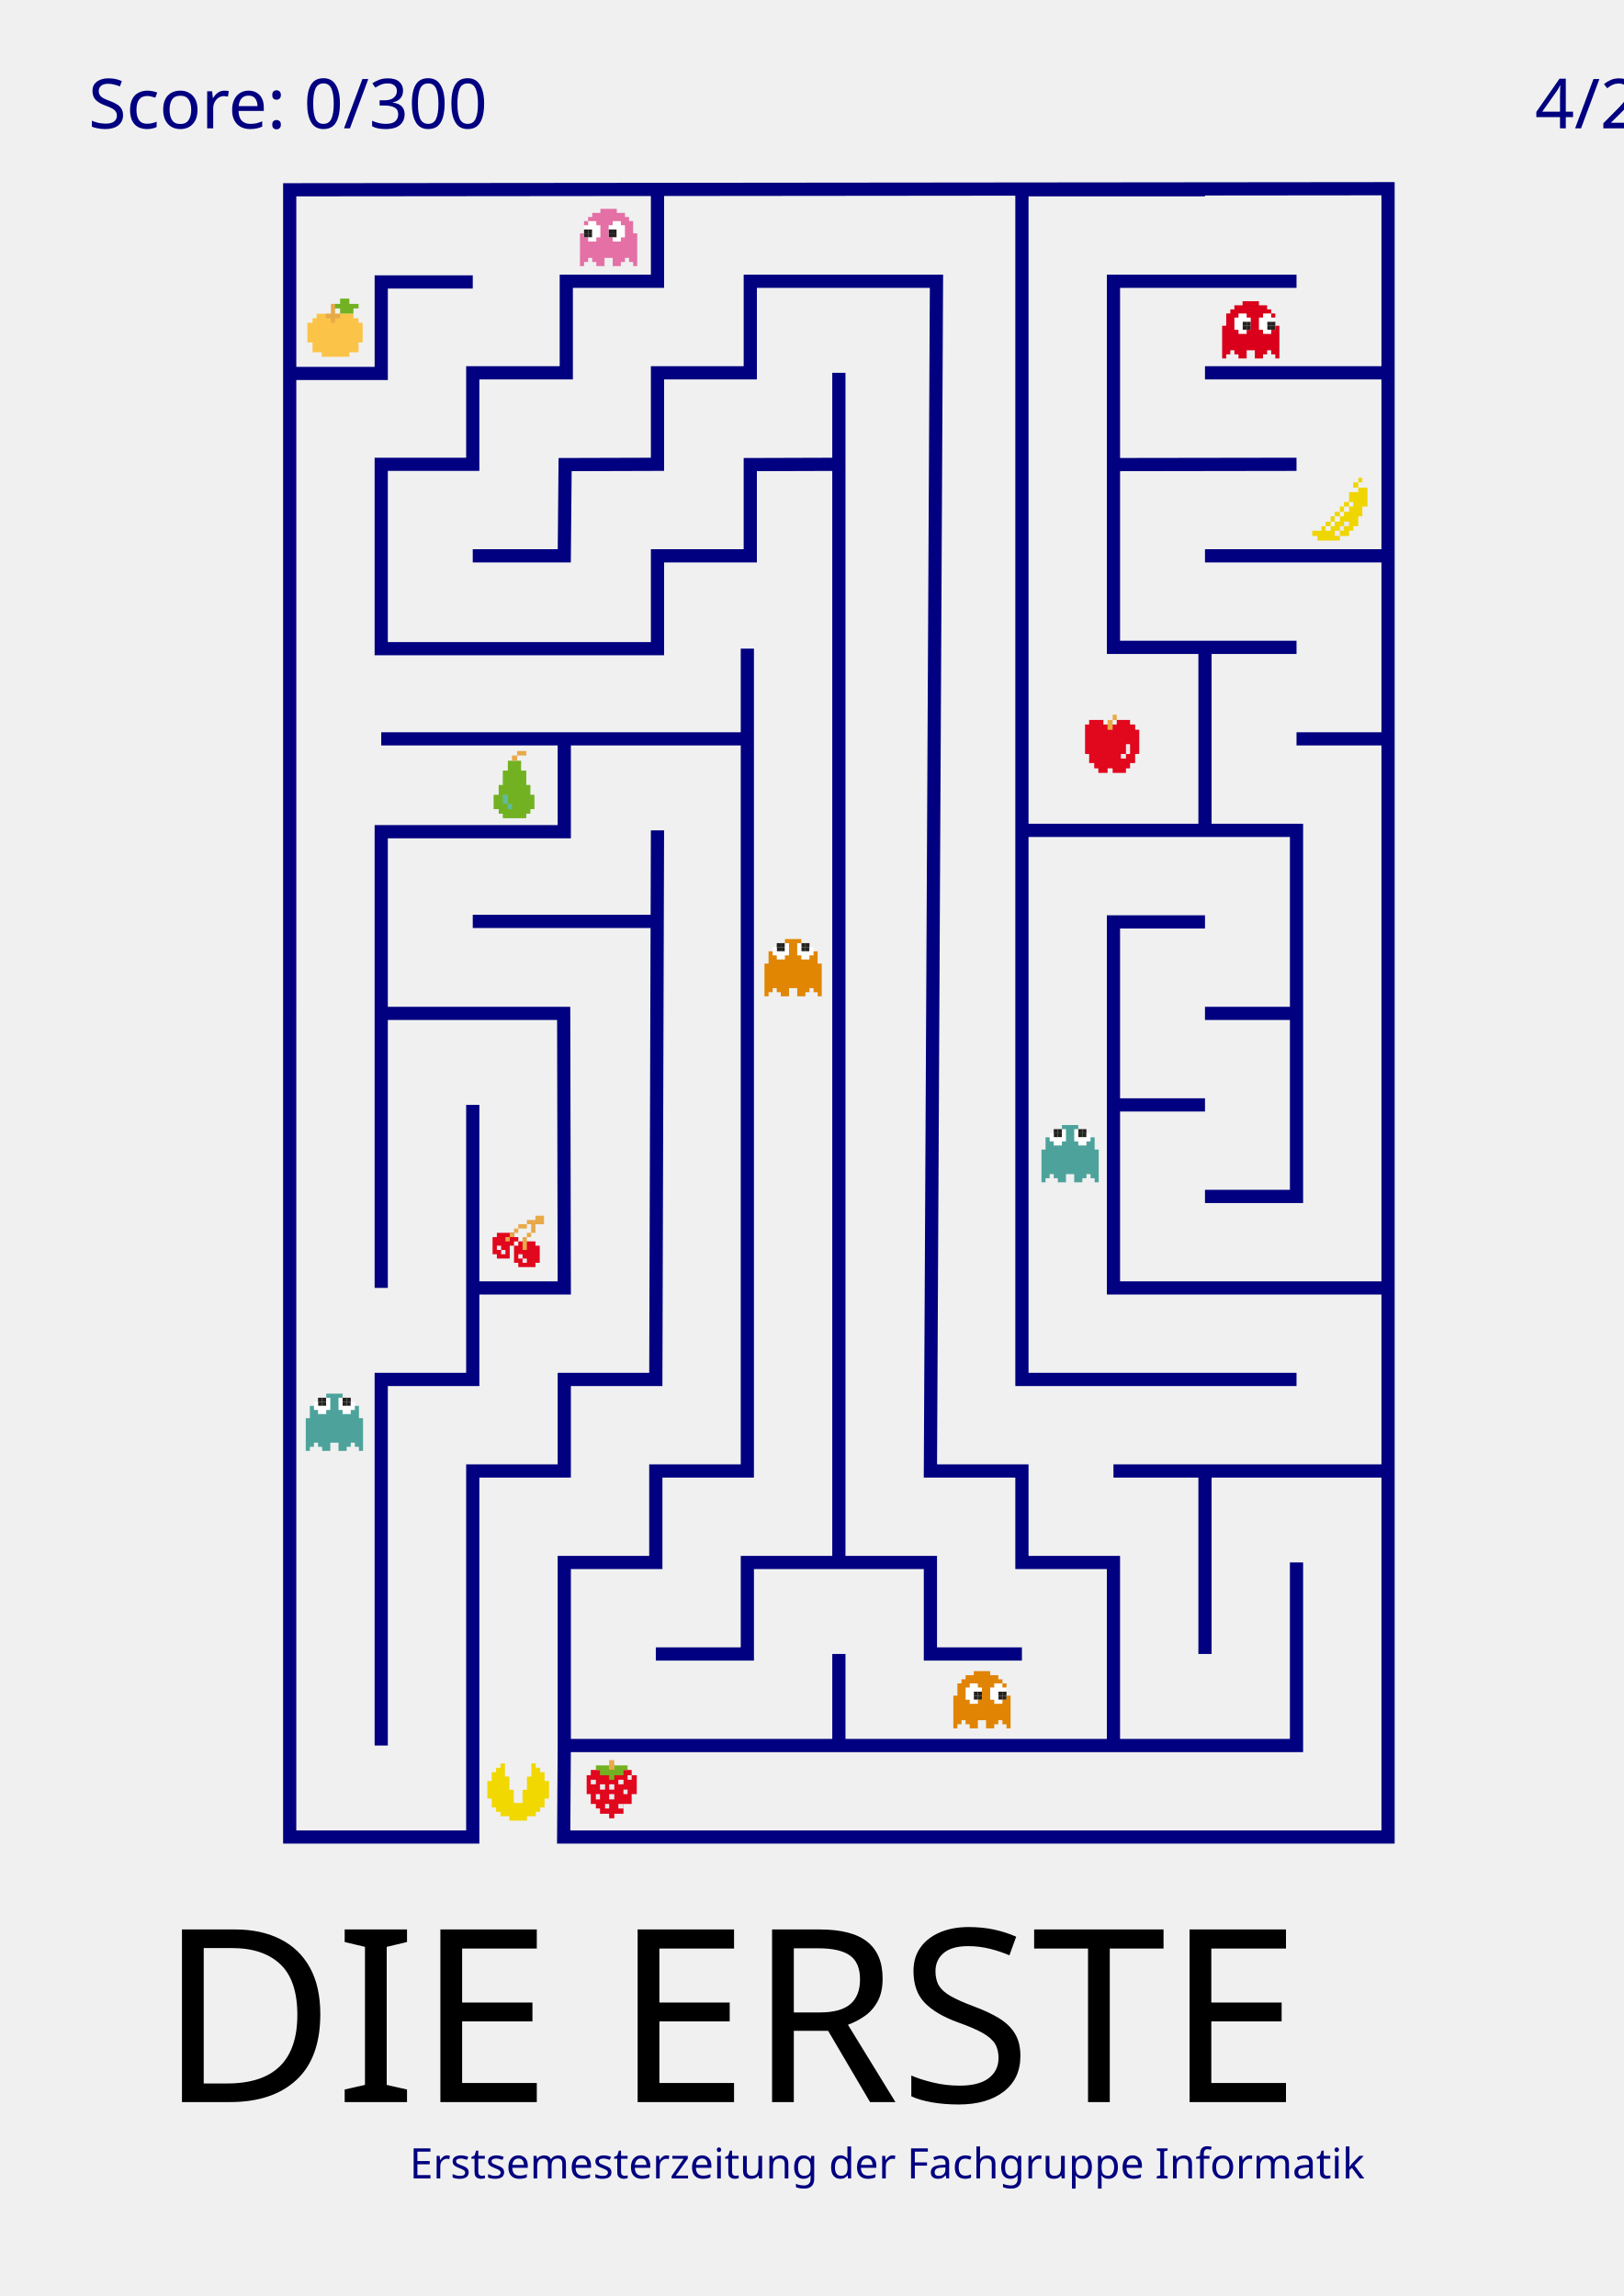
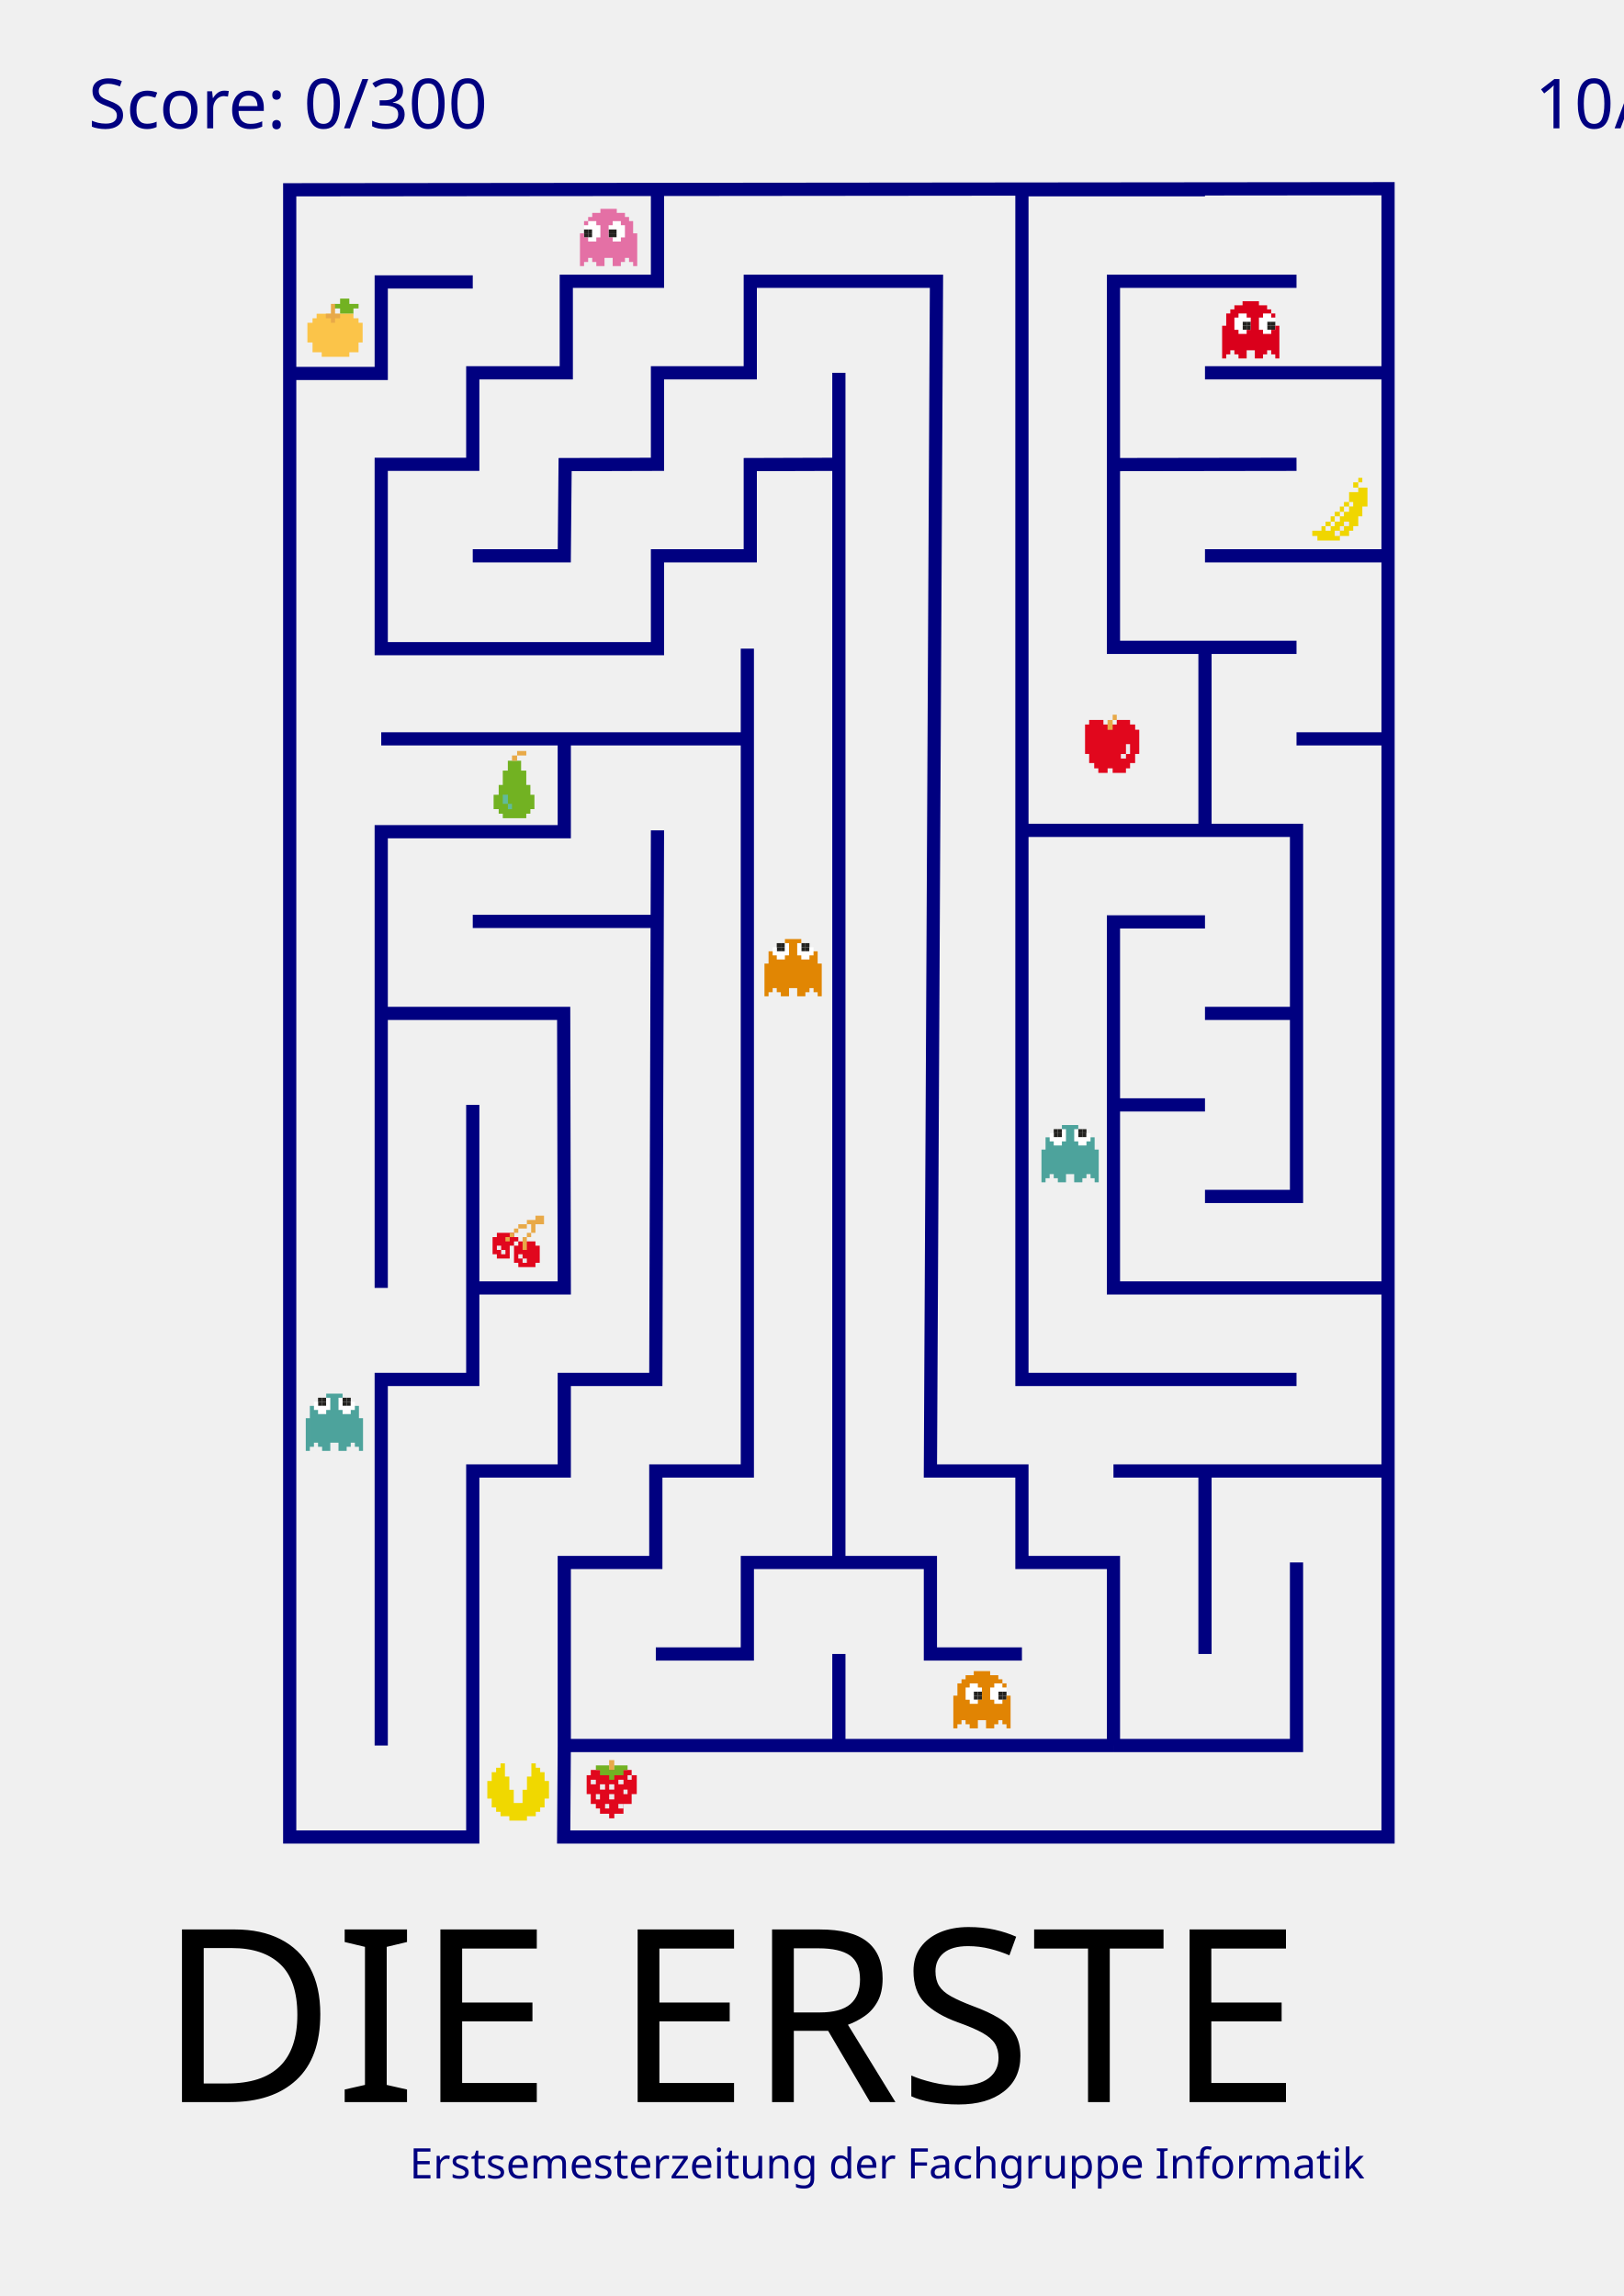
<svg xmlns="http://www.w3.org/2000/svg" width="210mm" height="297mm" viewBox="0 0 210 297" version="1.1" id="svg592">
  <defs id="defs586" />
  <g id="layer1">
    <g style="display:inline" id="layer3" transform="matrix(0.3970232,0,0,0.3970232,-204.5121,3.729398)">
      <g id="g4034">
        <path style="display:inline;fill:#f0d600;fill-opacity:1" id="path391" d="m 957.578,147.753 h -1.655 v 1.719 h 1.655 z m 1.325,-1.476 h -1.315 v 1.479 h 1.315 z m -1.33,3.199 v 1.482 h -2.984 v 3.197 h 1.331 v 1.47 h -1.331 v 1.739 0 h -1.674 v 1.469 h -1.326 v 1.722 h -1.669 v -1.714 h -1.335 v 1.72 h -1.662 v 1.48 h 1.666 v -1.477 h 1.326 v 1.485 h -1.329 v 1.467 h -1.654 v -1.467 h -1.34 v 1.467 h -2.99 v 1.721 h 1.666 v 1.476 h 7.329 V 165.238 h 1.589 1.405 v -1.714 h 1.346 v -1.475 h 1.641 v -3.22 h 1.328 v -3.188 h 1.671 v -6.161 h -3.005 z m -4.65,7.879 v -1.718 h 1.668 v -1.481 h -1.675 v 1.476 h -1.334 v 1.721 h -1.657 v 1.476 h 1.666 v -1.475 z" />
        <rect style="fill:#ece8eb" id="rect393" height="1.466" width="1.674" y="160.56" x="952.917" />
        <rect style="fill:#ece8eb" id="rect395" height="1.466" width="1.331" y="162.038" x="951.591" />
        <rect style="fill:#ece8eb" id="rect397" height="1.714" width="1.684" y="163.519" x="949.916" />
      </g>
      <g id="g4049">
-         <polygon transform="matrix(1.249998,0,0,1.249998,0,-4.3059132e-4)" style="fill:#e1071d" id="polygon399" points="576.705,453.826 566.053,453.826 566.053,455.197 564.981,455.197 564.981,460.121 566.053,460.121 566.053,462.689 567.379,462.689 567.379,463.864 568.457,463.864 568.457,465.242 570.842,465.242 570.842,466.432 572.186,466.432 572.186,465.242 574.572,465.242 574.572,462.689 576.705,462.689 576.705,460.121 578.037,460.121 578.037,455.197 576.705,455.197 " />
+         <polygon transform="matrix(1.249998,0,0,1.249998,0,-4.3059132e-4)" style="fill:#e1071d" id="polygon399" points="566.053,453.826 566.053,455.197 564.981,455.197 564.981,460.121 566.053,460.121 566.053,462.689 567.379,462.689 567.379,463.864 568.457,463.864 568.457,465.242 570.842,465.242 570.842,466.432 572.186,466.432 572.186,465.242 574.572,465.242 574.572,462.689 576.705,462.689 576.705,460.121 578.037,460.121 578.037,455.197 576.705,455.197 576.705,453.826 " />
        <rect style="fill:#e8a948" id="rect401" height="3.209" width="1.67" y="564.071" x="713.548" />
        <rect style="fill:#ece8eb" id="rect403" height="1.48" width="1.334" y="568.997" x="719.555" />
        <rect style="fill:#ece8eb" id="rect405" height="1.485" width="1.679" y="570.472" x="716.548" />
        <rect style="fill:#ece8eb" id="rect407" height="1.729" width="1.67" y="571.954" x="713.554" />
        <rect style="fill:#ece8eb" id="rect409" height="1.485" width="1.665" y="570.472" x="707.559" />
        <rect style="fill:#ece8eb" id="rect411" height="1.729" width="1.67" y="571.954" x="710.556" />
        <rect style="fill:#ece8eb" id="rect413" height="1.722" width="1.67" y="575.157" x="713.554" />
        <rect style="fill:#ece8eb" id="rect415" height="1.73" width="1.335" y="575.152" x="709.225" />
        <rect style="fill:#ece8eb" id="rect417" height="1.485" width="1.334" y="578.355" x="712.221" />
        <rect style="fill:#ece8eb" id="rect419" height="1.476" width="1.666" y="578.358" x="716.549" />
        <rect style="fill:#ece8eb" id="rect421" height="1.476" width="1.342" y="573.683" x="718.211" />
-         <polygon transform="matrix(1.249998,0,0,1.249998,0,-4.3059132e-4)" style="fill:#72b222" id="polygon423" points="567.383,452.64 567.383,453.825 568.447,453.825 568.447,455.203 570.844,455.203 570.844,456.384 572.182,456.384 572.182,455.203 574.572,455.203 574.572,453.825 575.644,453.825 575.644,452.64 572.175,452.64 572.175,453.825 570.839,453.825 570.839,452.64 " />
+         <polygon transform="matrix(1.249998,0,0,1.249998,0,-4.3059132e-4)" style="fill:#72b222" id="polygon423" points="567.383,453.825 568.447,453.825 568.447,455.203 570.844,455.203 570.844,456.384 572.182,456.384 572.182,455.203 574.572,455.203 574.572,453.825 575.644,453.825 575.644,452.64 572.175,452.64 572.175,453.825 570.839,453.825 570.839,452.64 567.383,452.64 " />
      </g>
      <g id="g4100">
-         <polygon transform="matrix(1.249998,0,0,1.249998,0,-4.3059132e-4)" style="fill:#72b222" id="polygon445" points="503.126,74.271 503.126,74.267 504.198,74.267 504.198,72.881 505.537,72.881 505.537,71.699 503.126,71.699 503.126,70.313 500.724,70.313 500.724,71.699 499.216,71.699 499.216,72.881 500.724,72.881 500.724,74.271 " />
-         <polygon transform="matrix(1.249998,0,0,1.249998,0,-4.3059132e-4)" style="fill:#fbc449" id="polygon447" points="503.13,85.488 503.13,84.304 505.529,84.304 505.529,81.751 506.597,81.751 506.597,76.619 505.529,76.619 505.529,75.442 504.2,75.442 504.2,74.261 494.606,74.261 494.606,75.442 493.541,75.442 493.541,76.619 492.204,76.619 492.204,81.751 493.541,81.751 493.541,84.304 495.937,84.304 495.937,85.488 " />
-         <polygon transform="matrix(1.249998,0,0,1.249998,0,-4.3059132e-4)" style="fill:#e8a948" id="polygon449" points="498.333,75.443 498.333,76.624 499.403,76.624 499.403,75.443 500.729,75.443 500.729,74.261 499.403,74.261 499.403,71.699 498.333,71.699 498.333,74.261 497.004,74.261 497.004,75.443 " />
+         <polygon transform="matrix(1.249998,0,0,1.249998,0,-4.3059132e-4)" style="fill:#72b222" id="polygon445" points="503.126,74.267 504.198,74.267 504.198,72.881 505.537,72.881 505.537,71.699 503.126,71.699 503.126,70.313 500.724,70.313 500.724,71.699 499.216,71.699 499.216,72.881 500.724,72.881 500.724,74.271 503.126,74.271 " />
+         <polygon transform="matrix(1.249998,0,0,1.249998,0,-4.3059132e-4)" style="fill:#fbc449" id="polygon447" points="503.13,84.304 505.529,84.304 505.529,81.751 506.597,81.751 506.597,76.619 505.529,76.619 505.529,75.442 504.2,75.442 504.2,74.261 494.606,74.261 494.606,75.442 493.541,75.442 493.541,76.619 492.204,76.619 492.204,81.751 493.541,81.751 493.541,84.304 495.937,84.304 495.937,85.488 503.13,85.488 " />
+         <polygon transform="matrix(1.249998,0,0,1.249998,0,-4.3059132e-4)" style="fill:#e8a948" id="polygon449" points="498.333,76.624 499.403,76.624 499.403,75.443 500.729,75.443 500.729,74.261 499.403,74.261 499.403,71.699 498.333,71.699 498.333,74.261 497.004,74.261 497.004,75.443 498.333,75.443 " />
      </g>
      <g id="g3957">
-         <polygon points="695.934,191.376 697.252,191.376 697.252,192.754 698.321,192.754 698.321,193.942 700.74,193.942 700.74,192.754 702.054,192.754 702.054,193.942 705.524,193.942 705.524,192.754 706.595,192.754 706.595,191.376 707.915,191.376 707.915,189.007 708.988,189.007 708.988,182.691 707.925,182.691 707.925,181.328 706.591,181.328 706.591,180.141 703.127,180.141 703.127,181.328 699.652,181.328 699.652,180.141 695.933,180.141 695.933,181.328 694.864,181.328 694.864,189.006 695.934,189.006 " id="polygon371" style="fill:#e1071d" transform="matrix(1.249998,0,0,1.249998,0,-4.3059132e-4)" />
+         <polygon points="697.252,191.376 697.252,192.754 698.321,192.754 698.321,193.942 700.74,193.942 700.74,192.754 702.054,192.754 702.054,193.942 705.524,193.942 705.524,192.754 706.595,192.754 706.595,191.376 707.915,191.376 707.915,189.007 708.988,189.007 708.988,182.691 707.925,182.691 707.925,181.328 706.591,181.328 706.591,180.141 703.127,180.141 703.127,181.328 699.652,181.328 699.652,180.141 695.933,180.141 695.933,181.328 694.864,181.328 694.864,189.006 695.934,189.006 695.934,191.376 " id="polygon371" style="fill:#e1071d" transform="matrix(1.249998,0,0,1.249998,0,-4.3059132e-4)" />
        <rect x="877.576" y="223.468" width="1.335" height="1.721" id="rect379" style="fill:#e8a948" />
        <rect style="fill:#ece8eb" id="rect373" height="1.476" width="1.662" y="236.268" x="880.245" />
        <rect style="fill:#ece8eb" id="rect375" height="3.217" width="1.33" y="233.058" x="881.907" />
        <rect style="fill:#e8a948" id="rect377" height="3.204" width="1.674" y="225.189" x="875.904" />
      </g>
      <g style="display:inline" id="g5667">
-         <polygon transform="matrix(1.249998,0,0,1.249998,0,-4.3059132e-4)" style="fill:#72b222" id="polygon381" points="550.313,199.645 550.313,197.083 549.242,197.083 549.242,193.345 547.898,193.345 547.898,190.773 544.438,190.773 544.438,193.345 543.122,193.345 543.122,197.083 542.055,197.083 542.055,199.645 540.727,199.645 540.727,203.382 542.055,203.382 542.055,204.573 543.122,204.573 543.122,205.752 549.242,205.752 549.242,204.573 550.313,204.573 550.313,203.382 551.369,203.382 551.369,199.645 " />
+         <polygon transform="matrix(1.249998,0,0,1.249998,0,-4.3059132e-4)" style="fill:#72b222" id="polygon381" points="550.313,197.083 549.242,197.083 549.242,193.345 547.898,193.345 547.898,190.773 544.438,190.773 544.438,193.345 543.122,193.345 543.122,197.083 542.055,197.083 542.055,199.645 540.727,199.645 540.727,203.382 542.055,203.382 542.055,204.573 543.122,204.573 543.122,205.752 549.242,205.752 549.242,204.573 550.313,204.573 550.313,203.382 551.369,203.382 551.369,199.645 550.313,199.645 " />
        <rect style="fill:#61ba9b" id="rect383" height="2.977" width="1.671" y="249.53" x="678.899" />
        <rect style="fill:#61ba9b" id="rect385" height="1.731" width="1.329" y="252.509" x="680.569" />
        <rect style="fill:#e8a948" id="rect387" height="1.711" width="1.661" y="236.757" x="681.904" />
        <rect style="fill:#e8a948" id="rect389" height="1.465" width="2.995" y="235.292" x="683.566" />
      </g>
      <g id="g5688">
-         <polygon transform="matrix(1.249998,0,0,1.249998,0,-4.3059132e-4)" style="fill:#e1071d" id="polygon345" points="544.931,317.173 544.931,320.523 541.578,320.523 541.578,319.406 540.46,319.406 540.46,314.937 541.578,314.937 541.578,313.822 546.048,313.822 546.048,314.937 547.165,314.937 547.165,316.054 546.048,316.054 546.048,317.173 " />
-         <polygon transform="matrix(1.249998,0,0,1.249998,0,-4.3059132e-4)" style="fill:#e1071d" id="polygon347" points="547.166,316.054 551.632,316.054 551.632,317.172 552.749,317.172 552.749,321.64 551.632,321.64 551.632,322.758 547.166,322.758 547.166,321.64 546.048,321.64 546.048,317.172 547.166,317.172 " />
-         <polygon transform="matrix(1.249998,0,0,1.249998,0,-4.3059132e-4)" style="fill:#e8a948" id="polygon349" points="550.515,313.822 550.515,311.585 549.397,311.585 549.397,310.47 551.632,310.47 551.632,309.353 553.867,309.353 553.867,311.585 551.632,311.585 551.632,313.822 " />
+         <polygon transform="matrix(1.249998,0,0,1.249998,0,-4.3059132e-4)" style="fill:#e1071d" id="polygon345" points="544.931,320.523 541.578,320.523 541.578,319.406 540.46,319.406 540.46,314.937 541.578,314.937 541.578,313.822 546.048,313.822 546.048,314.937 547.165,314.937 547.165,316.054 546.048,316.054 546.048,317.173 544.931,317.173 " />
+         <polygon transform="matrix(1.249998,0,0,1.249998,0,-4.3059132e-4)" style="fill:#e1071d" id="polygon347" points="551.632,316.054 551.632,317.172 552.749,317.172 552.749,321.64 551.632,321.64 551.632,322.758 547.166,322.758 547.166,321.64 546.048,321.64 546.048,317.172 547.166,317.172 547.166,316.054 " />
+         <polygon transform="matrix(1.249998,0,0,1.249998,0,-4.3059132e-4)" style="fill:#e8a948" id="polygon349" points="550.515,311.585 549.397,311.585 549.397,310.47 551.632,310.47 551.632,309.353 553.867,309.353 553.867,311.585 551.632,311.585 551.632,313.822 550.515,313.822 " />
        <rect style="fill:#e8a948" id="rect351" height="1.394" width="1.397" y="392.279" x="686.744" />
        <rect style="fill:#e8a948" id="rect353" height="4.191" width="1.392" y="393.67" x="685.351" />
        <rect style="fill:#e8a948" id="rect355" height="1.399" width="2.79" y="389.478" x="683.954" />
        <rect style="fill:#e8a948" id="rect357" height="1.397" width="1.397" y="390.88" x="682.559" />
        <rect style="fill:#e8a948" id="rect359" height="1.394" width="1.397" y="392.279" x="681.161" />
        <rect style="fill:#e8a948" id="rect361" height="1.397" width="1.397" y="393.668" x="679.764" />
        <rect style="fill:#ece8eb" id="rect363" height="1.396" width="1.397" y="396.463" x="676.972" />
        <rect style="fill:#ece8eb" id="rect365" height="1.395" width="1.396" y="397.862" x="678.368" />
        <rect style="fill:#ece8eb" id="rect367" height="1.395" width="1.397" y="399.259" x="683.954" />
        <rect style="fill:#ece8eb" id="rect369" height="1.397" width="1.392" y="400.653" x="685.351" />
      </g>
-       <polygon points="554.013,462.44 554.013,461.291 555.162,461.291 555.162,460.143 555.162,458.996 555.162,457.848 555.162,456.7 554.013,456.7 554.013,455.551 554.013,454.405 552.865,454.405 552.865,453.254 551.717,453.254 551.717,452.109 550.569,452.109 550.569,453.254 550.569,454.405 550.569,455.551 549.421,455.551 549.421,456.7 549.421,457.848 549.421,458.996 548.272,458.996 548.272,460.143 548.272,461.291 548.272,462.44 547.126,462.44 545.977,462.44 545.977,461.291 545.977,460.143 545.977,458.996 544.83,458.996 544.83,457.848 544.83,456.7 544.83,455.551 543.682,455.551 543.682,454.405 543.682,453.254 543.682,452.109 542.533,452.109 542.533,453.254 541.385,453.254 541.385,454.405 540.237,454.405 540.237,455.551 540.237,456.7 539.09,456.7 539.09,457.848 539.09,458.996 539.09,460.143 539.09,461.291 540.237,461.291 540.237,462.44 540.237,463.588 541.385,463.588 541.385,464.735 542.533,464.735 542.533,465.884 543.682,465.884 544.83,465.884 544.83,467.031 545.977,467.031 547.126,467.031 548.272,467.031 549.421,467.031 549.421,465.884 550.569,465.884 551.717,465.884 551.717,464.735 552.865,464.735 552.865,463.588 554.013,463.588 " id="polygon343" style="fill:#f0d800;fill-opacity:1" transform="matrix(1.249998,0,0,1.249998,0,-4.3059132e-4)" />
+       <polygon points="554.013,461.291 555.162,461.291 555.162,460.143 555.162,458.996 555.162,457.848 555.162,456.7 554.013,456.7 554.013,455.551 554.013,454.405 552.865,454.405 552.865,453.254 551.717,453.254 551.717,452.109 550.569,452.109 550.569,453.254 550.569,454.405 550.569,455.551 549.421,455.551 549.421,456.7 549.421,457.848 549.421,458.996 548.272,458.996 548.272,460.143 548.272,461.291 548.272,462.44 547.126,462.44 545.977,462.44 545.977,461.291 545.977,460.143 545.977,458.996 544.83,458.996 544.83,457.848 544.83,456.7 544.83,455.551 543.682,455.551 543.682,454.405 543.682,453.254 543.682,452.109 542.533,452.109 542.533,453.254 541.385,453.254 541.385,454.405 540.237,454.405 540.237,455.551 540.237,456.7 539.09,456.7 539.09,457.848 539.09,458.996 539.09,460.143 539.09,461.291 540.237,461.291 540.237,462.44 540.237,463.588 541.385,463.588 541.385,464.735 542.533,464.735 542.533,465.884 543.682,465.884 544.83,465.884 544.83,467.031 545.977,467.031 547.126,467.031 548.272,467.031 549.421,467.031 549.421,465.884 550.569,465.884 551.717,465.884 551.717,464.735 552.865,464.735 552.865,463.588 554.013,463.588 554.013,462.44 " id="polygon343" style="fill:#f0d800;fill-opacity:1" transform="matrix(1.249998,0,0,1.249998,0,-4.3059132e-4)" />
      <g style="display:inline" id="g4061">
        <rect style="fill:#23221f" id="rect425" height="1.334" width="1.33" y="447.332" x="626.711" />
        <rect style="fill:#23221f" id="rect427" height="1.334" width="1.335" y="447.332" x="628.043" />
        <rect style="fill:#23221f" id="rect429" height="1.334" width="1.332" y="447.332" x="620.049" />
        <rect style="fill:#23221f" id="rect431" height="1.334" width="1.334" y="447.332" x="618.715" />
        <rect style="fill:#23221f" id="rect433" height="1.33" width="1.33" y="446.002" x="626.711" />
        <rect style="fill:#23221f" id="rect435" height="1.33" width="1.335" y="446.002" x="628.043" />
        <rect style="fill:#23221f" id="rect437" height="1.33" width="1.332" y="446.002" x="620.049" />
        <path style="fill:#ffffff" id="path439" d="m 629.375,447.331 v 1.334 h -2.664 v -2.664 h -1.334 v 3.998 h 1.334 v 1.329 h 2.664 v -1.329 h 1.332 v -2.669 h -1.332 z m -7.996,1.334 h -2.664 v -1.334 h -1.334 v 2.667 h 1.334 v 1.329 h 2.664 v -1.329 h 1.332 v -3.998 H 621.379 Z" />
        <rect style="fill:#23221f" id="rect441" height="1.33" width="1.334" y="446.002" x="618.715" />
        <path style="fill:#4da39c;fill-opacity:1" id="path443" d="m 632.041,452.664 v -3.997 h -1.331 v 1.332 h -1.334 v 1.331 h -2.664 v -1.331 h -1.334 v -3.996 h 1.334 v -1.332 h -5.331 v 1.332 h 1.331 v 3.996 h -1.331 v 1.331 h -2.665 v -1.331 h -1.332 v -1.331 h -1.333 v 13.324 h 1.333 v -1.334 h 1.332 v 1.334 h 1.333 v 1.331 h 2.664 v -2.664 h 2.665 v 2.664 h 2.665 v -1.331 h 1.333 v -1.334 h 1.334 v 1.334 h 1.331 v 1.331 h 1.331 V 452.665 h -1.33 z m -17.321,10.659 h 1.33 v -10.659 h -1.33 z" />
      </g>
      <g id="g5649">
        <rect style="fill:#23221f" id="rect283" height="1.332" width="1.332" y="299.222" x="776.141" />
        <rect style="fill:#23221f" id="rect285" height="1.332" width="1.332" y="299.222" x="777.472" />
        <rect style="fill:#23221f" id="rect287" height="1.332" width="1.332" y="299.222" x="769.479" />
        <rect style="fill:#23221f" id="rect289" height="1.332" width="1.334" y="299.222" x="768.145" />
        <rect style="fill:#23221f" id="rect291" height="1.332" width="1.332" y="297.892" x="776.141" />
        <rect style="fill:#23221f" id="rect293" height="1.332" width="1.332" y="297.892" x="777.472" />
        <rect style="fill:#23221f" id="rect295" height="1.332" width="1.332" y="297.892" x="769.479" />
        <path style="fill:#ffffff" id="path297" d="m 778.805,299.223 v 1.333 h -2.664 v -2.664 h -1.334 v 3.999 h 1.334 v 1.331 h 2.664 v -1.331 h 1.333 v -2.667 z m -7.996,1.333 h -2.665 v -1.333 h -1.331 v 2.666 h 1.331 v 1.331 h 2.665 v -1.331 h 1.334 v -3.997 h -1.334 z" />
        <rect style="fill:#23221f" id="rect299" height="1.332" width="1.334" y="297.892" x="768.145" />
-         <polygon transform="matrix(1.249998,0,0,1.249998,0,-4.3059132e-4)" style="fill:#e18603;fill-opacity:1" id="polygon301" points="619.847,241.512 619.847,238.313 620.914,238.313 620.914,237.248 616.648,237.248 616.648,238.313 617.716,238.313 617.716,241.512 616.648,241.512 616.648,242.577 614.517,242.577 614.517,241.512 613.45,241.512 613.45,240.445 612.385,240.445 612.385,243.643 611.319,243.643 611.319,252.171 612.385,252.171 612.385,251.106 613.45,251.106 613.45,250.039 614.517,250.039 614.517,251.106 615.584,251.106 615.584,252.171 617.716,252.171 617.716,250.039 619.847,250.039 619.847,252.171 621.979,252.171 621.979,251.106 623.046,251.106 623.046,250.039 624.11,250.039 624.11,251.106 625.177,251.106 625.177,252.171 626.243,252.171 626.243,243.643 625.177,243.643 625.177,240.445 624.11,240.445 624.11,241.512 623.046,241.512 623.046,242.577 620.914,242.577 620.914,241.512 " />
+         <polygon transform="matrix(1.249998,0,0,1.249998,0,-4.3059132e-4)" style="fill:#e18603;fill-opacity:1" id="polygon301" points="619.847,238.313 620.914,238.313 620.914,237.248 616.648,237.248 616.648,238.313 617.716,238.313 617.716,241.512 616.648,241.512 616.648,242.577 614.517,242.577 614.517,241.512 613.45,241.512 613.45,240.445 612.385,240.445 612.385,243.643 611.319,243.643 611.319,252.171 612.385,252.171 612.385,251.106 613.45,251.106 613.45,250.039 614.517,250.039 614.517,251.106 615.584,251.106 615.584,252.171 617.716,252.171 617.716,250.039 619.847,250.039 619.847,252.171 621.979,252.171 621.979,251.106 623.046,251.106 623.046,250.039 624.11,250.039 624.11,251.106 625.177,251.106 625.177,252.171 626.243,252.171 626.243,243.643 625.177,243.643 625.177,240.445 624.11,240.445 624.11,241.512 623.046,241.512 623.046,242.577 620.914,242.577 620.914,241.512 619.847,241.512 " />
      </g>
      <g id="g5715">
        <rect style="fill:#23221f" id="rect263" height="1.332" width="1.332" y="66.637" x="706.705" />
        <rect style="fill:#23221f" id="rect265" height="1.332" width="1.334" y="66.637" x="705.37" />
        <rect style="fill:#23221f" id="rect267" height="1.332" width="1.332" y="66.637" x="713.368" />
        <rect style="fill:#23221f" id="rect269" height="1.332" width="1.334" y="66.637" x="714.702" />
        <rect style="fill:#23221f" id="rect271" height="1.331" width="1.332" y="65.307" x="706.705" />
        <rect style="fill:#23221f" id="rect273" height="1.331" width="1.334" y="65.307" x="705.37" />
        <rect style="fill:#23221f" id="rect275" height="1.331" width="1.332" y="65.307" x="713.368" />
        <rect style="fill:#23221f" id="rect277" height="1.331" width="1.334" y="65.307" x="714.702" />
        <path style="fill:#ffffff" id="path279" d="m 717.365,63.973 v -1.334 h -2.664 v 1.334 h -1.334 v 1.333 h 2.666 v 2.665 h -1.331 v 1.333 h 2.664 v -1.333 h 1.332 v -3.997 z m -7.996,-1.334 h -2.664 v 1.334 h -1.334 v 1.333 h 2.667 v 2.665 h -1.333 v 1.333 h 2.664 v -1.333 h 1.334 v -3.997 h -1.334 v -1.334 z" />
        <path style="fill:#e470a5;fill-opacity:1" id="path281" d="m 721.363,62.639 h -1.331 v -1.329 h -1.331 v -1.335 h -2.665 v -1.332 h -5.333 v 1.332 h -2.664 v 1.335 h -1.333 v 1.329 h 2.665 v 1.334 h 1.331 v 3.997 h -1.331 v 1.333 h -2.665 v -1.333 h -1.332 v -1.332 h -1.334 V 77.301 h 1.334 v -1.336 h 1.332 v -1.331 h 1.333 v 1.331 h 1.331 v 1.336 h 2.666 v -2.668 h 2.665 v 2.668 h 2.664 v -1.336 h 1.334 v -1.331 h 1.331 v 1.331 h 1.331 v 1.336 h 1.334 V 66.638 h -1.334 m -2.663,1.332 h -1.334 v 1.333 h -2.664 v -1.333 h -1.332 v -3.997 h 1.332 v -1.334 h 2.664 v 1.334 h 1.334 z m -13.326,-3.997 h 1.334 v -1.334 h -1.334 z" />
      </g>
      <g id="g4028">
        <rect style="fill:#23221f" id="rect243" height="1.332" width="1.334" y="96.737" x="927.886" />
        <rect style="fill:#23221f" id="rect245" height="1.332" width="1.331" y="96.737" x="929.22" />
        <rect style="fill:#23221f" id="rect247" height="1.332" width="1.331" y="96.737" x="921.225" />
        <rect style="fill:#23221f" id="rect249" height="1.332" width="1.334" y="96.737" x="919.891" />
        <rect style="fill:#23221f" id="rect251" height="1.332" width="1.334" y="95.404" x="927.886" />
        <rect style="fill:#23221f" id="rect253" height="1.332" width="1.331" y="95.404" x="929.22" />
        <rect style="fill:#23221f" id="rect255" height="1.332" width="1.331" y="95.404" x="921.225" />
        <rect style="fill:#23221f" id="rect257" height="1.332" width="1.334" y="95.404" x="919.891" />
        <path style="fill:#ffffff" id="path259" d="m 930.551,95.403 v -1.333 h -1.331 V 92.738 H 926.556 v 1.332 h -1.335 v 3.999 h 1.335 v 1.331 h 2.664 v -1.331 h -1.332 v -2.666 z m -9.326,-2.665 h -2.665 v 1.332 h -1.333 v 3.999 h 1.333 v 1.331 h 2.665 v -1.331 h -1.334 v -2.666 h 2.666 v -1.333 h -1.331 v -1.332 z" />
        <path style="display:inline;fill:#da001b" id="path261" d="m 930.551,96.737 v 1.332 h -1.331 v 1.331 H 926.556 v -1.331 h -1.335 v -3.999 h 1.335 v -1.332 h 2.664 V 91.407 h -1.334 v -1.333 h -2.665 v -1.332 h -5.33 v 1.332 h -2.664 v 1.333 H 915.896 v 1.331 h -1.332 v 3.999 h -1.333 V 107.397 h 1.333 v -1.334 h 1.332 v -1.333 h 1.331 v 1.333 h 1.333 v 1.334 h 2.665 v -2.666 h 2.665 v 2.666 h 2.666 v -1.334 h 1.329 v -1.333 h 1.334 v 1.333 h 1.333 v 1.334 h 1.334 V 96.737 Z m -7.994,1.332 h -1.331 v 1.331 h -2.665 v -1.331 h -1.333 v -3.999 h 1.333 v -1.332 h 2.665 v 1.332 h 1.331 z m 7.994,-5.331 h -1.331 v 1.332 h 1.331 z" />
      </g>
      <g id="g5749">
        <rect style="fill:#23221f" id="rect303" height="1.332" width="1.331" y="359.825" x="866.373" />
        <rect style="fill:#23221f" id="rect305" height="1.332" width="1.335" y="359.825" x="867.704" />
        <rect style="fill:#23221f" id="rect307" height="1.332" width="1.331" y="359.825" x="859.712" />
        <rect style="fill:#23221f" id="rect309" height="1.332" width="1.332" y="359.825" x="858.377" />
        <rect style="fill:#23221f" id="rect311" height="1.332" width="1.331" y="358.492" x="866.373" />
        <rect style="fill:#23221f" id="rect313" height="1.332" width="1.335" y="358.492" x="867.704" />
        <rect style="fill:#23221f" id="rect315" height="1.332" width="1.331" y="358.492" x="859.712" />
        <path style="fill:#ffffff" id="path317" d="m 869.036,359.825 v 1.332 h -2.663 v -2.664 h -1.332 v 3.997 h 1.332 v 1.331 h 2.664 v -1.331 h 1.334 v -2.666 z m -7.994,1.332 h -2.664 v -1.332 h -1.334 v 2.666 h 1.334 v 1.331 h 2.664 v -1.331 h 1.331 v -3.997 h -1.331 z" />
        <rect style="fill:#23221f" id="rect319" height="1.332" width="1.332" y="358.492" x="858.377" />
        <path style="fill:#4da39c;fill-opacity:1" id="path321" d="m 871.702,365.155 v -3.997 h -1.333 v 1.335 h -1.331 v 1.33 h -2.666 v -1.33 h -1.331 v -4 h 1.331 v -1.333 h -5.331 v 1.333 h 1.332 v 4 h -1.332 v 1.33 h -2.664 v -1.33 h -1.334 v -1.335 h -1.33 v 13.325 h 1.33 v -1.333 h 1.334 v 1.333 h 1.335 v 1.332 h 2.661 v -2.665 h 2.666 v 2.665 h 2.664 v -1.332 h 1.334 v -1.333 h 1.331 v 1.333 h 1.333 v 1.332 h 1.331 v -10.66 z m -17.321,10.66 h 1.331 v -10.66 h -1.331 z" />
      </g>
      <g id="g5772">
        <rect style="fill:#23221f" id="rect323" height="1.331" width="1.334" y="543.072" x="840.324" />
        <rect style="fill:#23221f" id="rect325" height="1.331" width="1.331" y="543.072" x="841.657" />
        <rect style="fill:#23221f" id="rect327" height="1.331" width="1.332" y="543.072" x="833.662" />
        <rect style="fill:#23221f" id="rect329" height="1.331" width="1.332" y="543.072" x="832.33" />
        <rect style="fill:#23221f" id="rect331" height="1.332" width="1.334" y="541.739" x="840.324" />
        <rect style="fill:#23221f" id="rect333" height="1.332" width="1.331" y="541.739" x="841.657" />
        <rect style="fill:#23221f" id="rect335" height="1.332" width="1.332" y="541.739" x="833.662" />
        <rect style="fill:#23221f" id="rect337" height="1.332" width="1.332" y="541.739" x="832.33" />
        <path style="fill:#ffffff" id="path339" d="m 842.99,541.739 v -1.33 h -1.33 v -1.333 h -2.666 v 1.333 h -1.333 v 3.995 h 1.333 v 1.334 h 2.666 v -1.334 h -1.334 v -2.665 z m -9.326,-2.664 h -2.665 v 1.333 h -1.334 v 3.995 h 1.334 v 1.334 h 2.665 v -1.334 h -1.332 v -2.665 h 2.665 v -1.33 h -1.331 v -1.333 z" />
        <path style="fill:#e18403" id="path341" d="m 842.989,543.072 v 1.33 h -1.33 v 1.332 h -2.665 v -1.332 h -1.333 v -3.995 h 1.333 v -1.331 h 2.665 v -1.335 h -1.334 v -1.33 h -2.664 v -1.333 h -5.331 v 1.333 h -2.664 v 1.33 h -1.332 v 1.335 h -1.333 v 3.996 h -1.331 v 10.66 h 1.331 v -1.335 h 1.333 v -1.331 h 1.332 v 1.331 h 1.331 v 1.335 h 2.666 v -2.667 h 2.664 v 2.667 h 2.666 v -1.335 h 1.331 v -1.331 h 1.332 v 1.331 h 1.331 v 1.335 h 1.334 v -10.66 z m -7.994,1.331 h -1.331 v 1.332 h -2.666 v -1.332 h -1.331 v -3.995 h 1.331 v -1.331 h 2.666 v 1.331 h 1.331 z m 7.994,-5.328 h -1.33 v 1.331 h 1.33 z" />
      </g>
    </g>
    <path d="M 49.306,166.6 V 107.583 H 72.981 V 95.574 m 3.67e-4,130.216 -0.078,11.837 H 179.521 V 24.41 L 37.469,24.548 37.468,237.627 H 61.144 V 225.79 M 49.306,107.583 v 0 m 94.702,82.693 h 35.513 -23.675 v 23.675 m -11.838,11.839 h 23.675 V 202.114 M 179.521,48.223 h -23.675 m -11.838,11.873 23.675,-0.035 m -11.838,11.838 23.675,-3.7e-4 M 167.683,36.385 h -23.675 v 47.351 h 23.675 m 11.838,11.838 h -11.838 m -35.513,11.838 h 35.514 v 47.351 h -11.838 m 1e-4,-47.351 V 83.907 M 132.17,24.548 h 23.675 M 144.008,142.925 h 11.838 m 11.837,-11.838 h -11.838 m 23.676,35.513 h -35.513 v -35.513 -11.838 h 11.838 m 11.837,59.189 H 132.17 V 24.548 M 61.144,142.925 v 23.675 m -11.838,-35.513 23.597,-3.9e-4 0.078,35.513 H 61.144 v 11.838 H 49.306 v 47.352 M 85.034,119.187 H 61.144 M 37.469,48.308 h 11.838 V 36.471 H 61.144 M 85.034,24.548 V 36.385 H 73.24 V 48.223 H 61.144 V 60.061 H 49.306 V 83.907 H 85.034 V 71.898 l 12.002,-7.44e-4 V 60.097 l 11.458,-0.036 V 48.223 202.115 M 49.306,95.575 H 95.898 M 85.034,107.412 84.819,178.439 H 72.981 v 11.838 H 61.144 v 35.513 -11.838 m 47.351,11.839 v -11.839 m -23.675,-2e-4 h 11.838 v -11.837 h 23.675 v 11.837 h 11.837 M 96.657,83.907 V 190.276 H 84.819 v 11.838 H 72.981 v 23.676 h 71.026 m 3.7e-4,0 V 202.114 H 132.17 V 190.276 H 120.333 L 121.118,36.385 H 97.037 V 48.223 H 85.034 V 60.061 L 73.089,60.097 72.981,71.898 H 61.143" style="fill:none;stroke:#000080;stroke-width:1.708;stroke-miterlimit:2" id="polyline241" />
    <text id="text17" x="20.502" y="271.916" style="font-size:5.955px;line-height:0%;fill:#000000;stroke-width:0.397">
      <tspan x="20.502" y="271.916" font-size="63" id="tspan19" style="font-style:normal;font-variant:normal;font-weight:normal;font-stretch:normal;font-size:31.266px;font-family:DroidLogo;-inkscape-font-specification:DroidLogo;fill:#000000;stroke-width:0.397">DIE ERSTE</tspan>
    </text>
    <text font-size="18" id="text35" style="font-style:normal;font-variant:normal;font-weight:normal;font-stretch:normal;font-size:8.933px;line-height:0%;font-family:DroidLogo;-inkscape-font-specification:DroidLogo;fill:#000080;stroke-width:0.397" x="11.428" y="16.604">Score: 0/300</text>
    <text font-size="18" id="text37" style="font-style:normal;font-variant:normal;font-weight:normal;font-stretch:normal;font-size:8.933px;line-height:0%;font-family:DroidLogo;-inkscape-font-specification:DroidLogo;fill:#000080;stroke-width:0.397" x="198.511" y="16.604">
-       <tspan style="text-align:end;text-anchor:end" id="tspan135">4/2019</tspan>
+       <tspan style="text-align:end;text-anchor:end" id="tspan135">10/2019</tspan>
    </text>
    <text id="text39" x="52.97" y="281.792" style="font-size:5.955px;line-height:0%;fill:#000080;stroke-width:0.397">
      <tspan x="52.97" y="281.792" font-size="11" id="tspan41" style="font-style:normal;font-variant:normal;font-weight:normal;font-stretch:normal;font-size:5.459px;font-family:DroidLogo;-inkscape-font-specification:DroidLogo;fill:#000080;stroke-width:0.397">Erstsemesterzeitung der Fachgruppe Informatik</tspan>
    </text>
  </g>
</svg>
